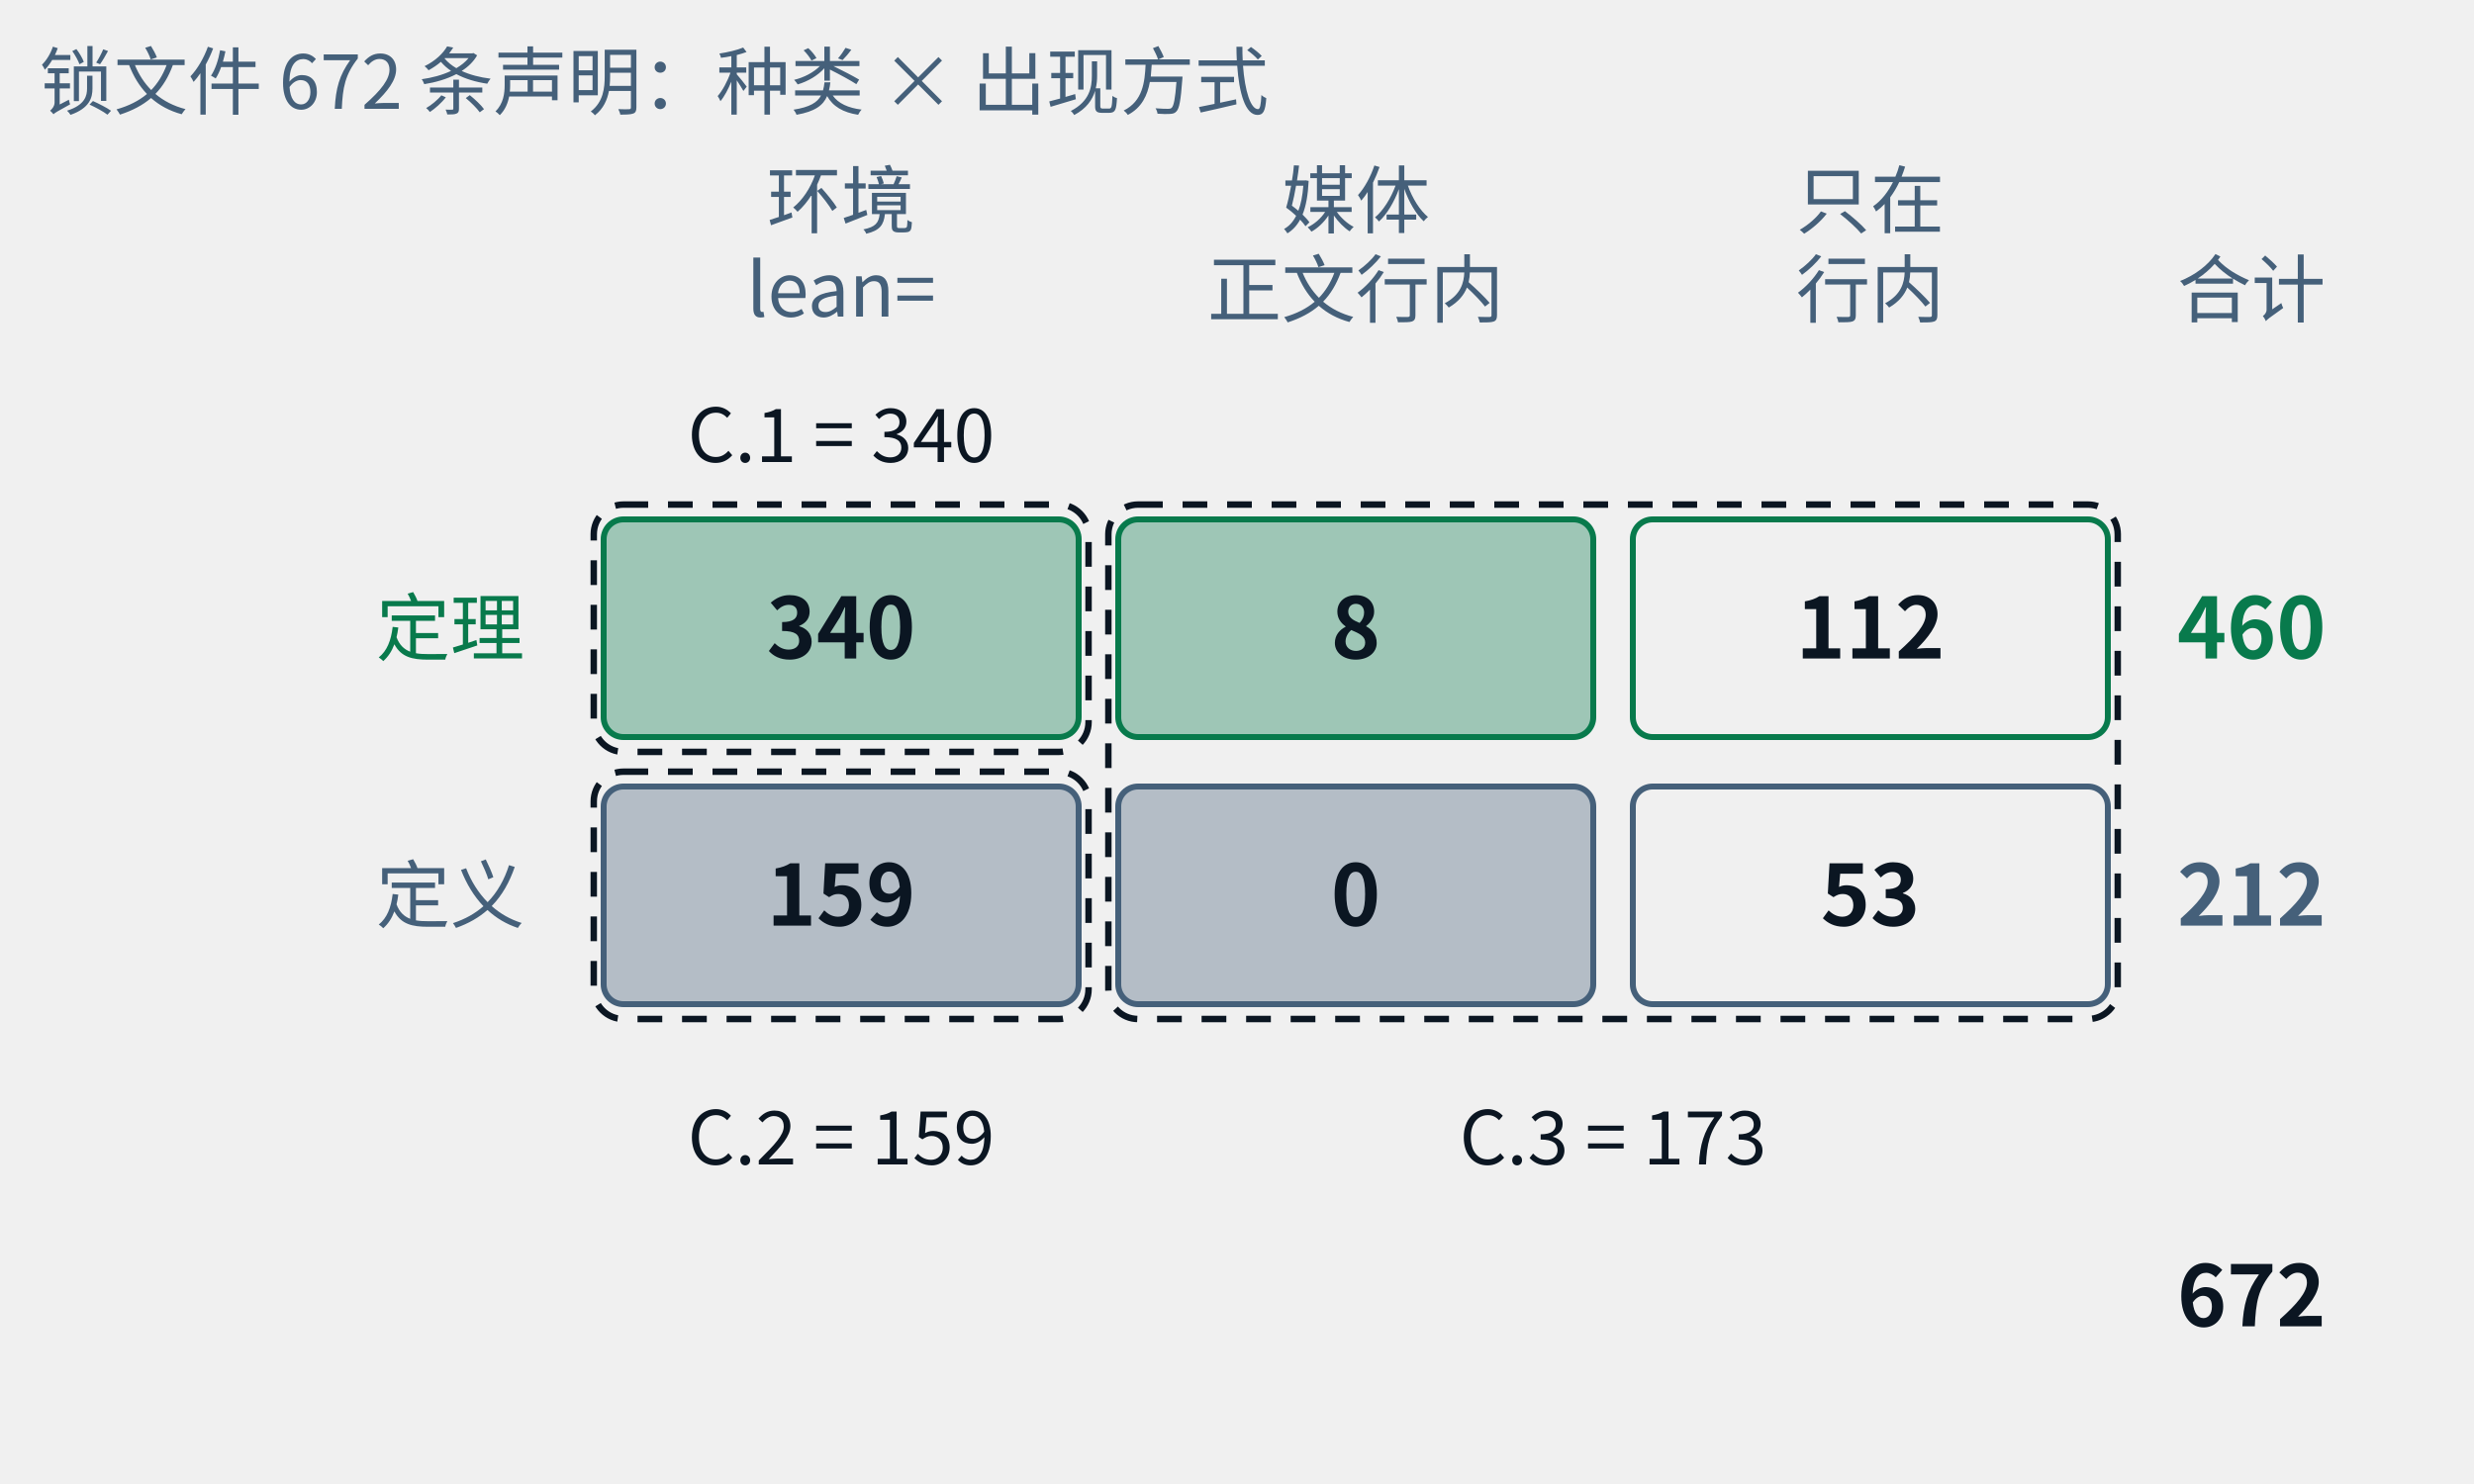
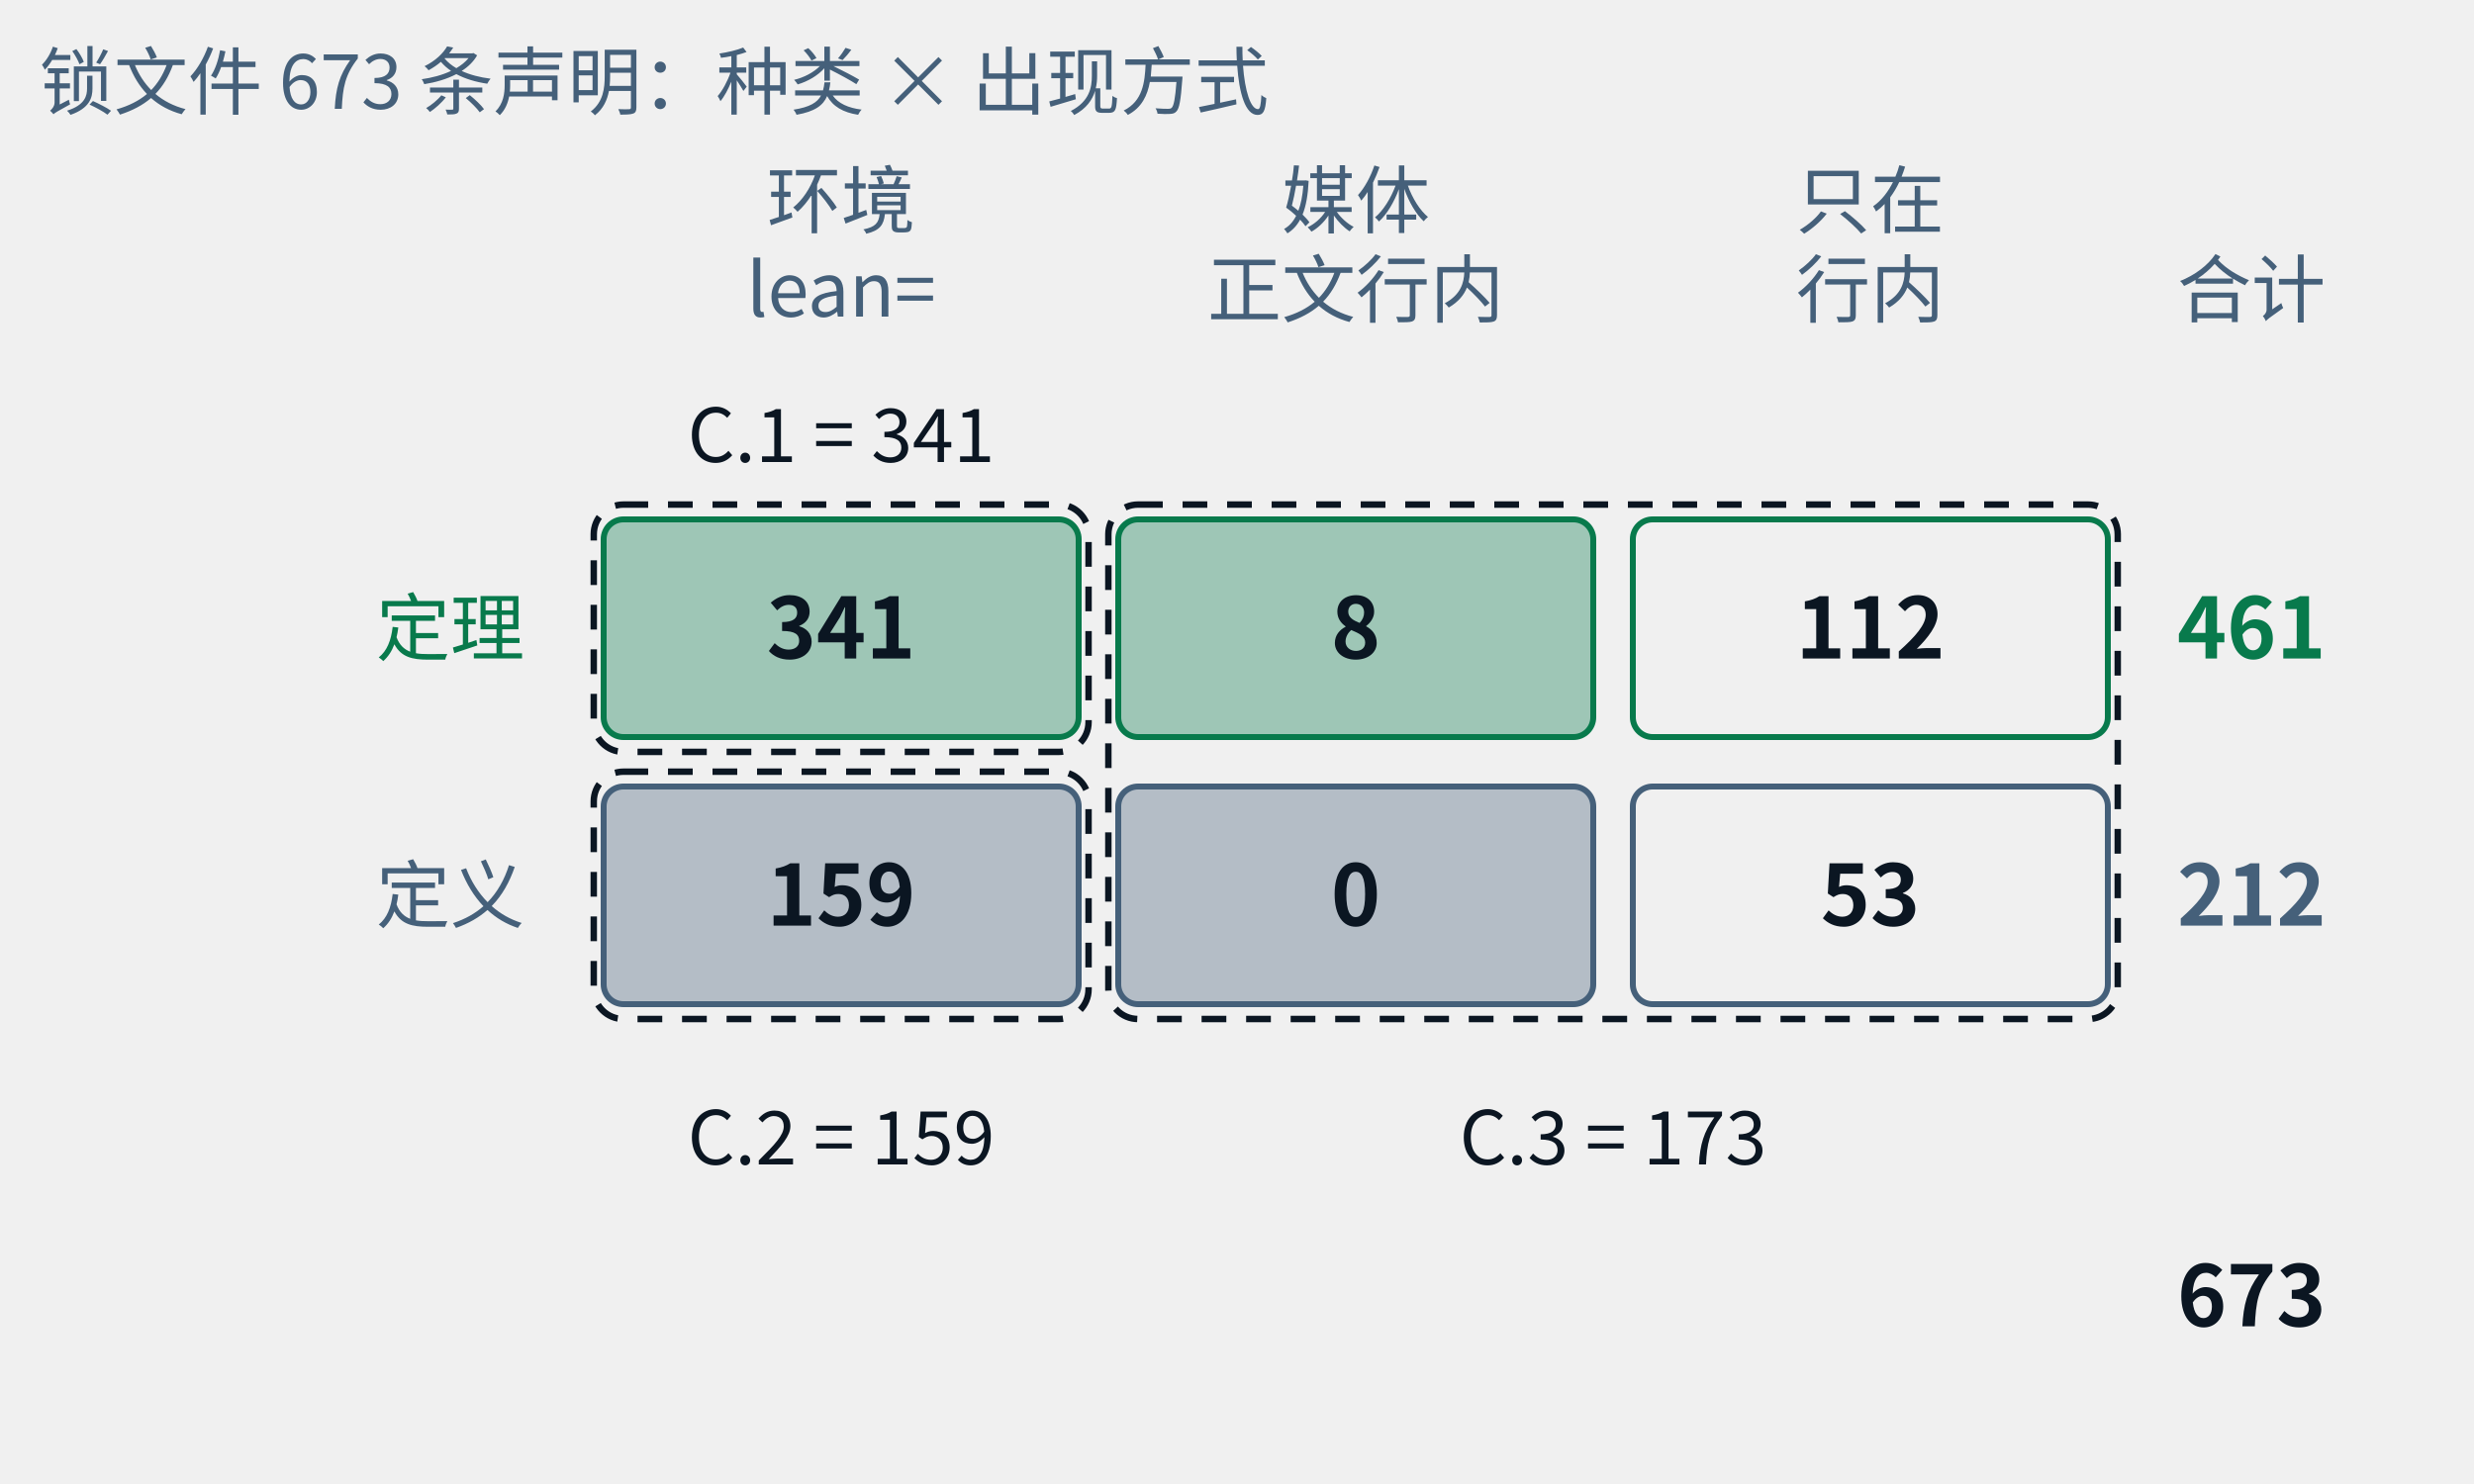
- <svg xmlns="http://www.w3.org/2000/svg" class="tr-fig" data-tr-fig="appc-ledger" data-lang="zh" viewBox="0 0 500 300" width="500" height="300" font-family="'Noto Sans SC', 'Noto Sans CJK SC', 'Source Sans 3', 'PingFang SC', 'Microsoft YaHei', system-ui, sans-serif" role="img" aria-label="一张两行三列的账：行是定理与定义，列是“任意 ::: 环境头以 lean= 引用（包括 example 环境）”“由媒体引用、正文只以行内链接提到”“只在行内链接里出现”。定理一行是 340、8、112，合计 460；定义一行是 159、0、53，合计 212；总计 672。三个虚线框标出附录 C 的三张索引：C.1 = 340，C.2 = 159，C.3 = 8 + 112 + 0 + 53 = 173。">
+ <svg xmlns="http://www.w3.org/2000/svg" class="tr-fig" data-tr-fig="appc-ledger" data-lang="zh" viewBox="0 0 500 300" width="500" height="300" font-family="'Noto Sans SC', 'Noto Sans CJK SC', 'Source Sans 3', 'PingFang SC', 'Microsoft YaHei', system-ui, sans-serif" role="img" aria-label="一张两行三列的账：行是定理与定义，列是“任意 ::: 环境头以 lean= 引用（包括 example 环境）”“由媒体引用、正文只以行内链接提到”“只在行内链接里出现”。定理一行是 341、8、112，合计 461；定义一行是 159、0、53，合计 212；总计 673。三个虚线框标出附录 C 的三张索引：C.1 = 341，C.2 = 159，C.3 = 8 + 112 + 0 + 53 = 173。">
  <style>.ts-ink{stroke:#0b1622}.tf-ink{fill:#0b1622}.ts-dim{stroke:#45607a}.tf-dim{fill:#45607a}.ts-faint{stroke:#9db3c4}.tf-faint{fill:#9db3c4}.ts-edge{stroke:#b9d0dd}.tf-edge{fill:#b9d0dd}.ts-hot{stroke:#5f9bb5}.tf-hot{fill:#5f9bb5}.ts-bg{stroke:#ffffff}.tf-bg{fill:#ffffff}.ts-panel{stroke:#eef5f9}.tf-panel{fill:#eef5f9}.ts-sheet{stroke:#f7fbfd}.tf-sheet{fill:#f7fbfd}.ts-cyan{stroke:#007c8a}.tf-cyan{fill:#007c8a}.ts-magenta{stroke:#b0128f}.tf-magenta{fill:#b0128f}.ts-amber{stroke:#946200}.tf-amber{fill:#946200}.ts-violet{stroke:#5a45c8}.tf-violet{fill:#5a45c8}.ts-ok{stroke:#087a4c}.tf-ok{fill:#087a4c}.ts-warn{stroke:#c21f3a}.tf-warn{fill:#c21f3a}.ts-blue{stroke:#1d5fd0}.tf-blue{fill:#1d5fd0}.ts-orange{stroke:#b85410}.tf-orange{fill:#b85410}.ts-sigma{stroke:#28405a}.tf-sigma{fill:#28405a}@media (prefers-color-scheme:dark){.ts-ink{stroke:#d4efff}.tf-ink{fill:#d4efff}.ts-dim{stroke:#6f8ea5}.tf-dim{fill:#6f8ea5}.ts-faint{stroke:#34506a}.tf-faint{fill:#34506a}.ts-edge{stroke:#143049}.tf-edge{fill:#143049}.ts-hot{stroke:#1f5d7c}.tf-hot{fill:#1f5d7c}.ts-bg{stroke:#03060c}.tf-bg{fill:#03060c}.ts-panel{stroke:#07101b}.tf-panel{fill:#07101b}.ts-sheet{stroke:#050c16}.tf-sheet{fill:#050c16}.ts-cyan{stroke:#19f0ff}.tf-cyan{fill:#19f0ff}.ts-magenta{stroke:#ff2fd0}.tf-magenta{fill:#ff2fd0}.ts-amber{stroke:#ffc83d}.tf-amber{fill:#ffc83d}.ts-violet{stroke:#9d8cff}.tf-violet{fill:#9d8cff}.ts-ok{stroke:#46ffb2}.tf-ok{fill:#46ffb2}.ts-warn{stroke:#ff5064}.tf-warn{fill:#ff5064}.ts-blue{stroke:#2a7bff}.tf-blue{fill:#2a7bff}.ts-orange{stroke:#ff8a3c}.tf-orange{fill:#ff8a3c}.ts-sigma{stroke:#cfe3ff}.tf-sigma{fill:#cfe3ff}}</style>
  <text class="tf-dim" x="170" y="46" font-size="15" text-anchor="middle">环境</text>
  <text class="tf-dim" x="170" y="64" font-size="15" text-anchor="middle">lean=</text>
  <text class="tf-dim" x="274" y="46" font-size="15" text-anchor="middle">媒体</text>
  <text class="tf-dim" x="274" y="64" font-size="15" text-anchor="middle">正文行内</text>
  <text class="tf-dim" x="378" y="46" font-size="15" text-anchor="middle">只在</text>
  <text class="tf-dim" x="378" y="64" font-size="15" text-anchor="middle">行内</text>
  <text class="tf-dim" x="440" y="64" font-size="15">合计</text>
  <text class="tf-ok" x="106" y="132.4" font-size="15" text-anchor="end">定理</text>
  <rect x="122" y="105" width="96" height="44" rx="4" class="ts-ok tf-ok" stroke-width="1.2" fill-opacity="0.35" />
-   <text class="tf-ink" x="170" y="133.12" font-size="17" text-anchor="middle" font-weight="600">340</text>
+   <text class="tf-ink" x="170" y="133.12" font-size="17" text-anchor="middle" font-weight="600">341</text>
  <rect x="226" y="105" width="96" height="44" rx="4" class="ts-ok tf-ok" stroke-width="1.2" fill-opacity="0.35" />
  <text class="tf-ink" x="274" y="133.12" font-size="17" text-anchor="middle" font-weight="600">8</text>
  <rect x="330" y="105" width="96" height="44" rx="4" class="ts-ok" stroke-width="1.2" fill="none" />
  <text class="tf-ink" x="378" y="133.12" font-size="17" text-anchor="middle" font-weight="600">112</text>
-   <text class="tf-ok" x="440" y="133.12" font-size="17" font-weight="600">460</text>
+   <text class="tf-ok" x="440" y="133.12" font-size="17" font-weight="600">461</text>
  <text class="tf-dim" x="106" y="186.4" font-size="15" text-anchor="end">定义</text>
  <rect x="122" y="159" width="96" height="44" rx="4" class="ts-dim tf-dim" stroke-width="1.2" fill-opacity="0.35" />
  <text class="tf-ink" x="170" y="187.12" font-size="17" text-anchor="middle" font-weight="600">159</text>
  <rect x="226" y="159" width="96" height="44" rx="4" class="ts-dim tf-dim" stroke-width="1.2" fill-opacity="0.35" />
  <text class="tf-ink" x="274" y="187.12" font-size="17" text-anchor="middle" font-weight="600">0</text>
  <rect x="330" y="159" width="96" height="44" rx="4" class="ts-dim" stroke-width="1.2" fill="none" />
  <text class="tf-ink" x="378" y="187.12" font-size="17" text-anchor="middle" font-weight="600">53</text>
  <text class="tf-dim" x="440" y="187.12" font-size="17" font-weight="600">212</text>
-   <text class="tf-ink" x="440" y="268.12" font-size="17" font-weight="600">672</text>
+   <text class="tf-ink" x="440" y="268.12" font-size="17" font-weight="600">673</text>
  <rect x="120" y="102" width="100" height="50" rx="6" class="ts-ink" stroke-width="1.3" stroke-dasharray="5 4" fill="none" />
  <rect x="120" y="156" width="100" height="50" rx="6" class="ts-ink" stroke-width="1.3" stroke-dasharray="5 4" fill="none" />
  <rect x="224" y="102" width="204" height="104" rx="6" class="ts-ink" stroke-width="1.3" stroke-dasharray="5 4" fill="none" />
-   <text class="tf-ink" x="170" y="93.4" font-size="15" text-anchor="middle">C.1 = 340</text>
+   <text class="tf-ink" x="170" y="93.4" font-size="15" text-anchor="middle">C.1 = 341</text>
  <text class="tf-ink" x="170" y="235.4" font-size="15" text-anchor="middle">C.2 = 159</text>
  <text class="tf-ink" x="326" y="235.4" font-size="15" text-anchor="middle">C.3 = 173</text>
-   <text class="tf-dim" x="8" y="22" font-size="15">锁文件 672 条声明：种类 × 出现方式</text>
+   <text class="tf-dim" x="8" y="22" font-size="15">锁文件 673 条声明：种类 × 出现方式</text>
</svg>
